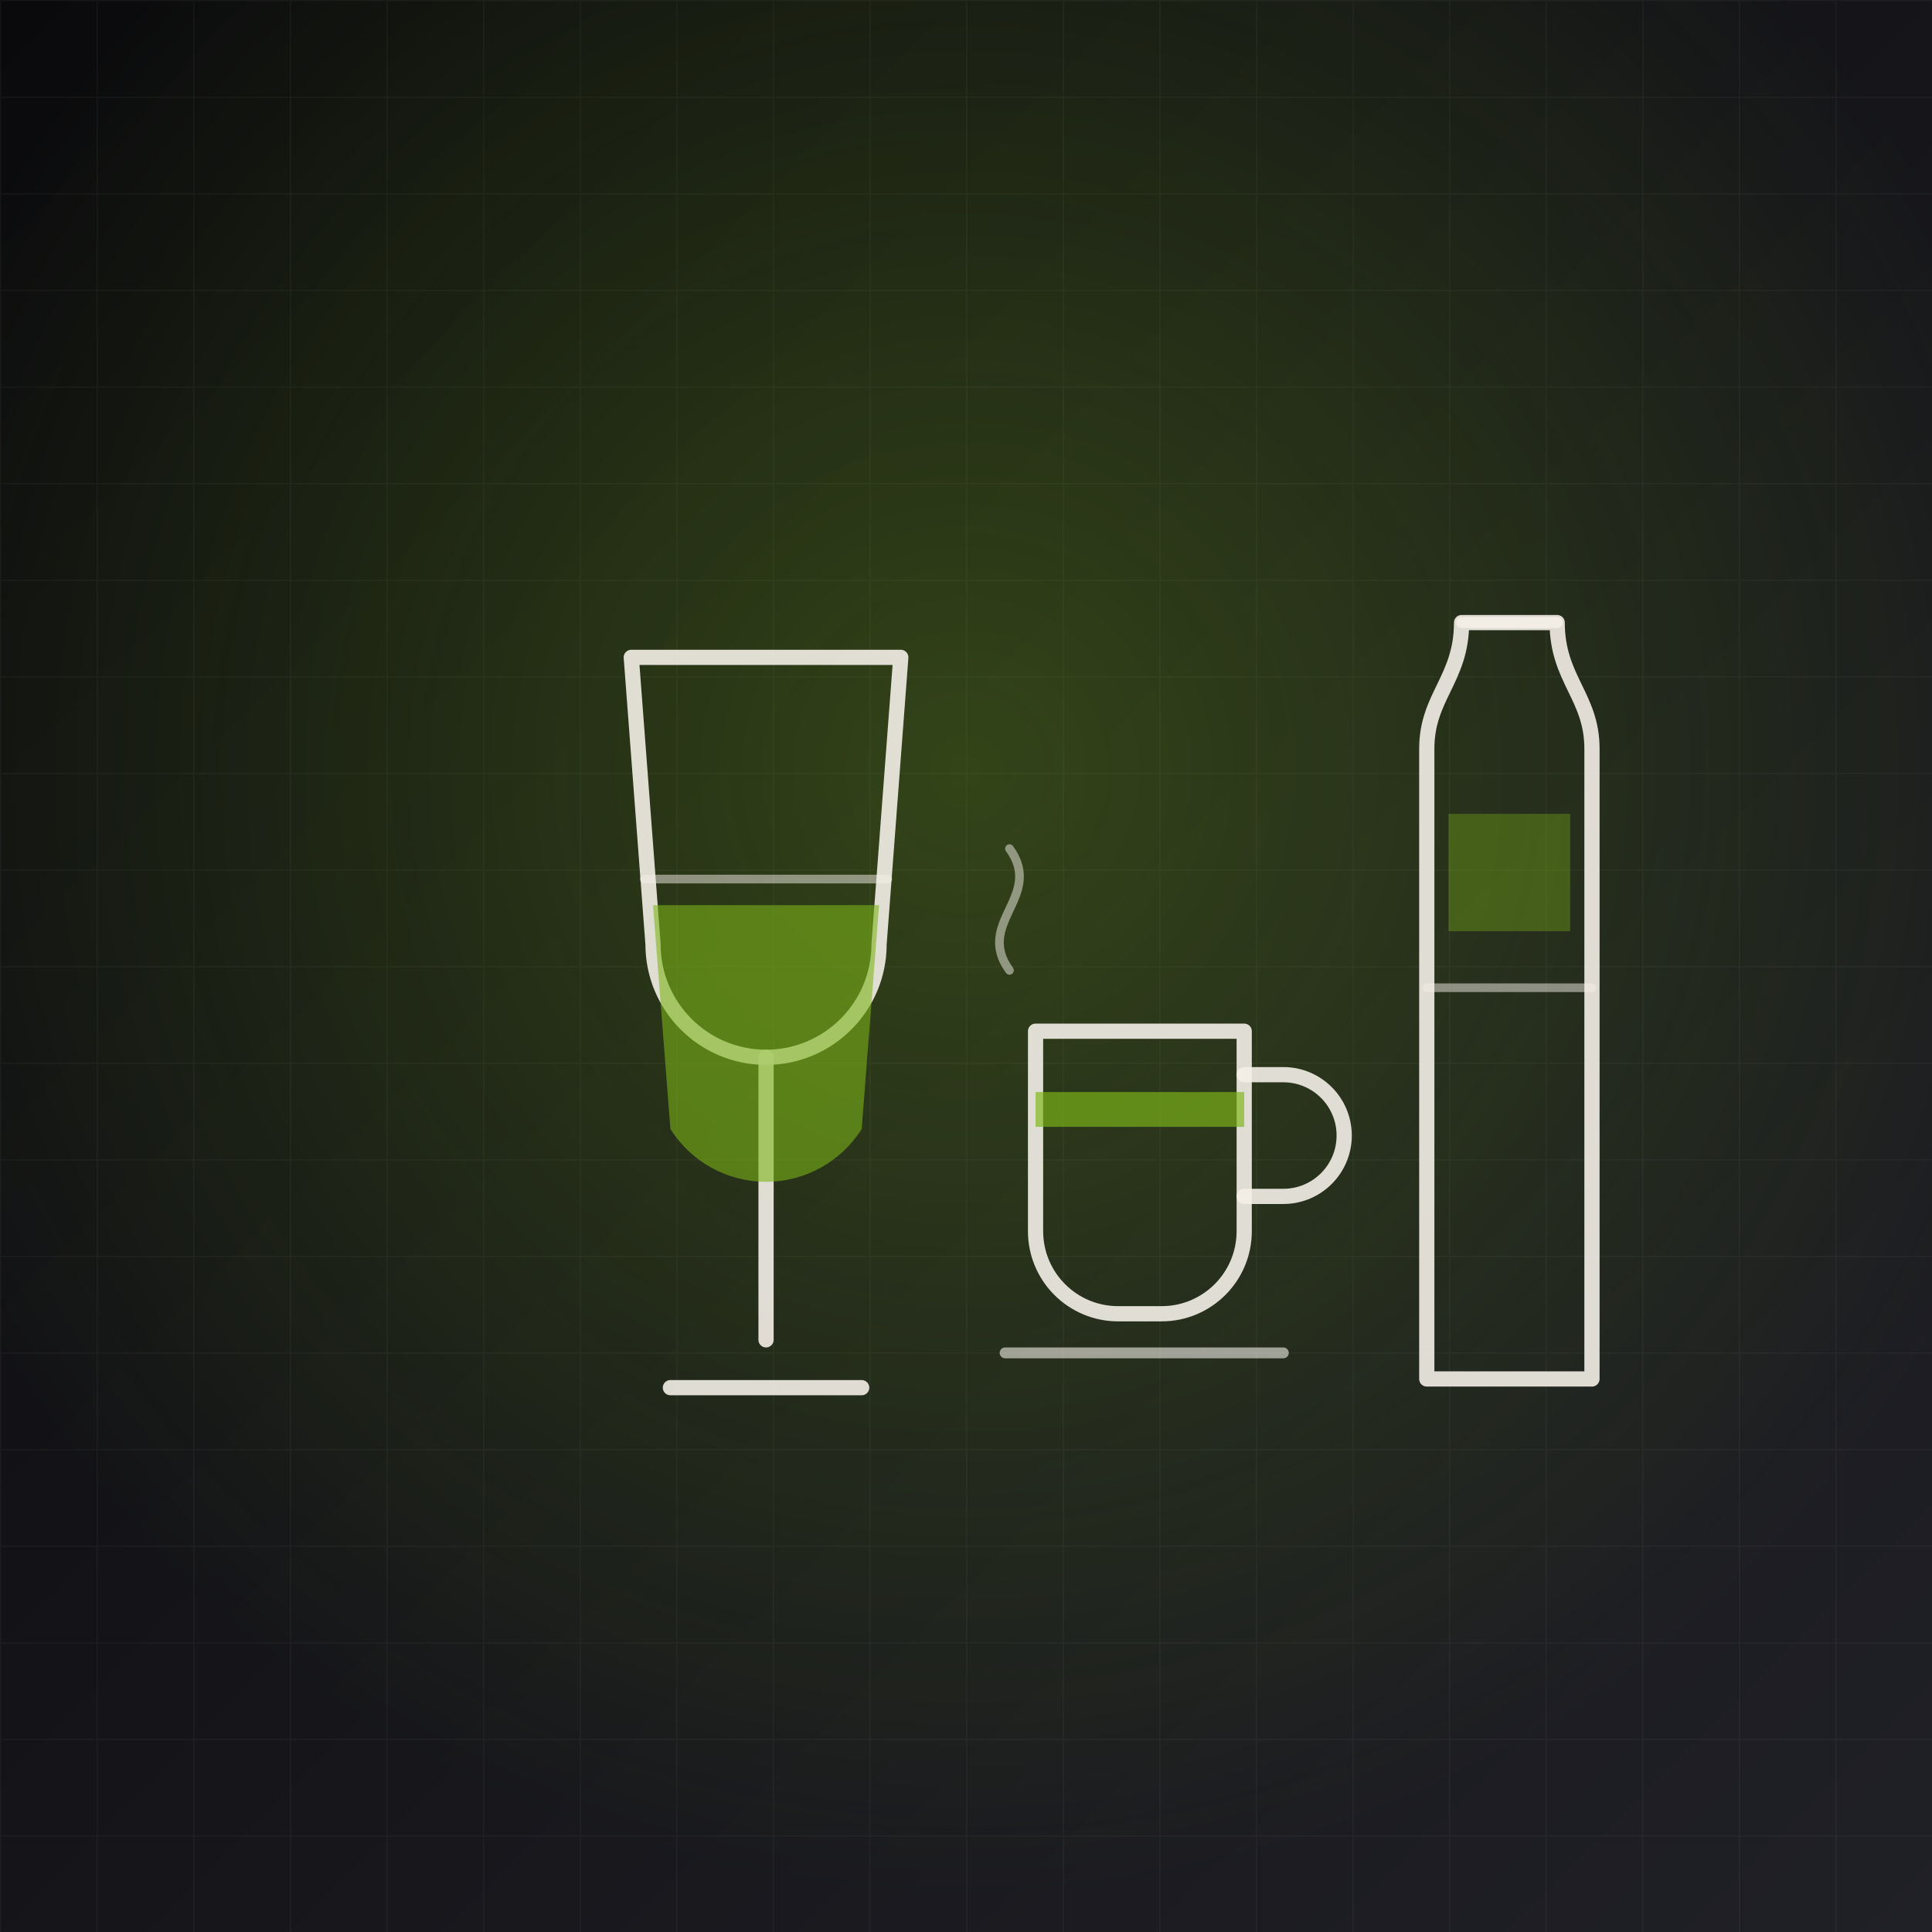
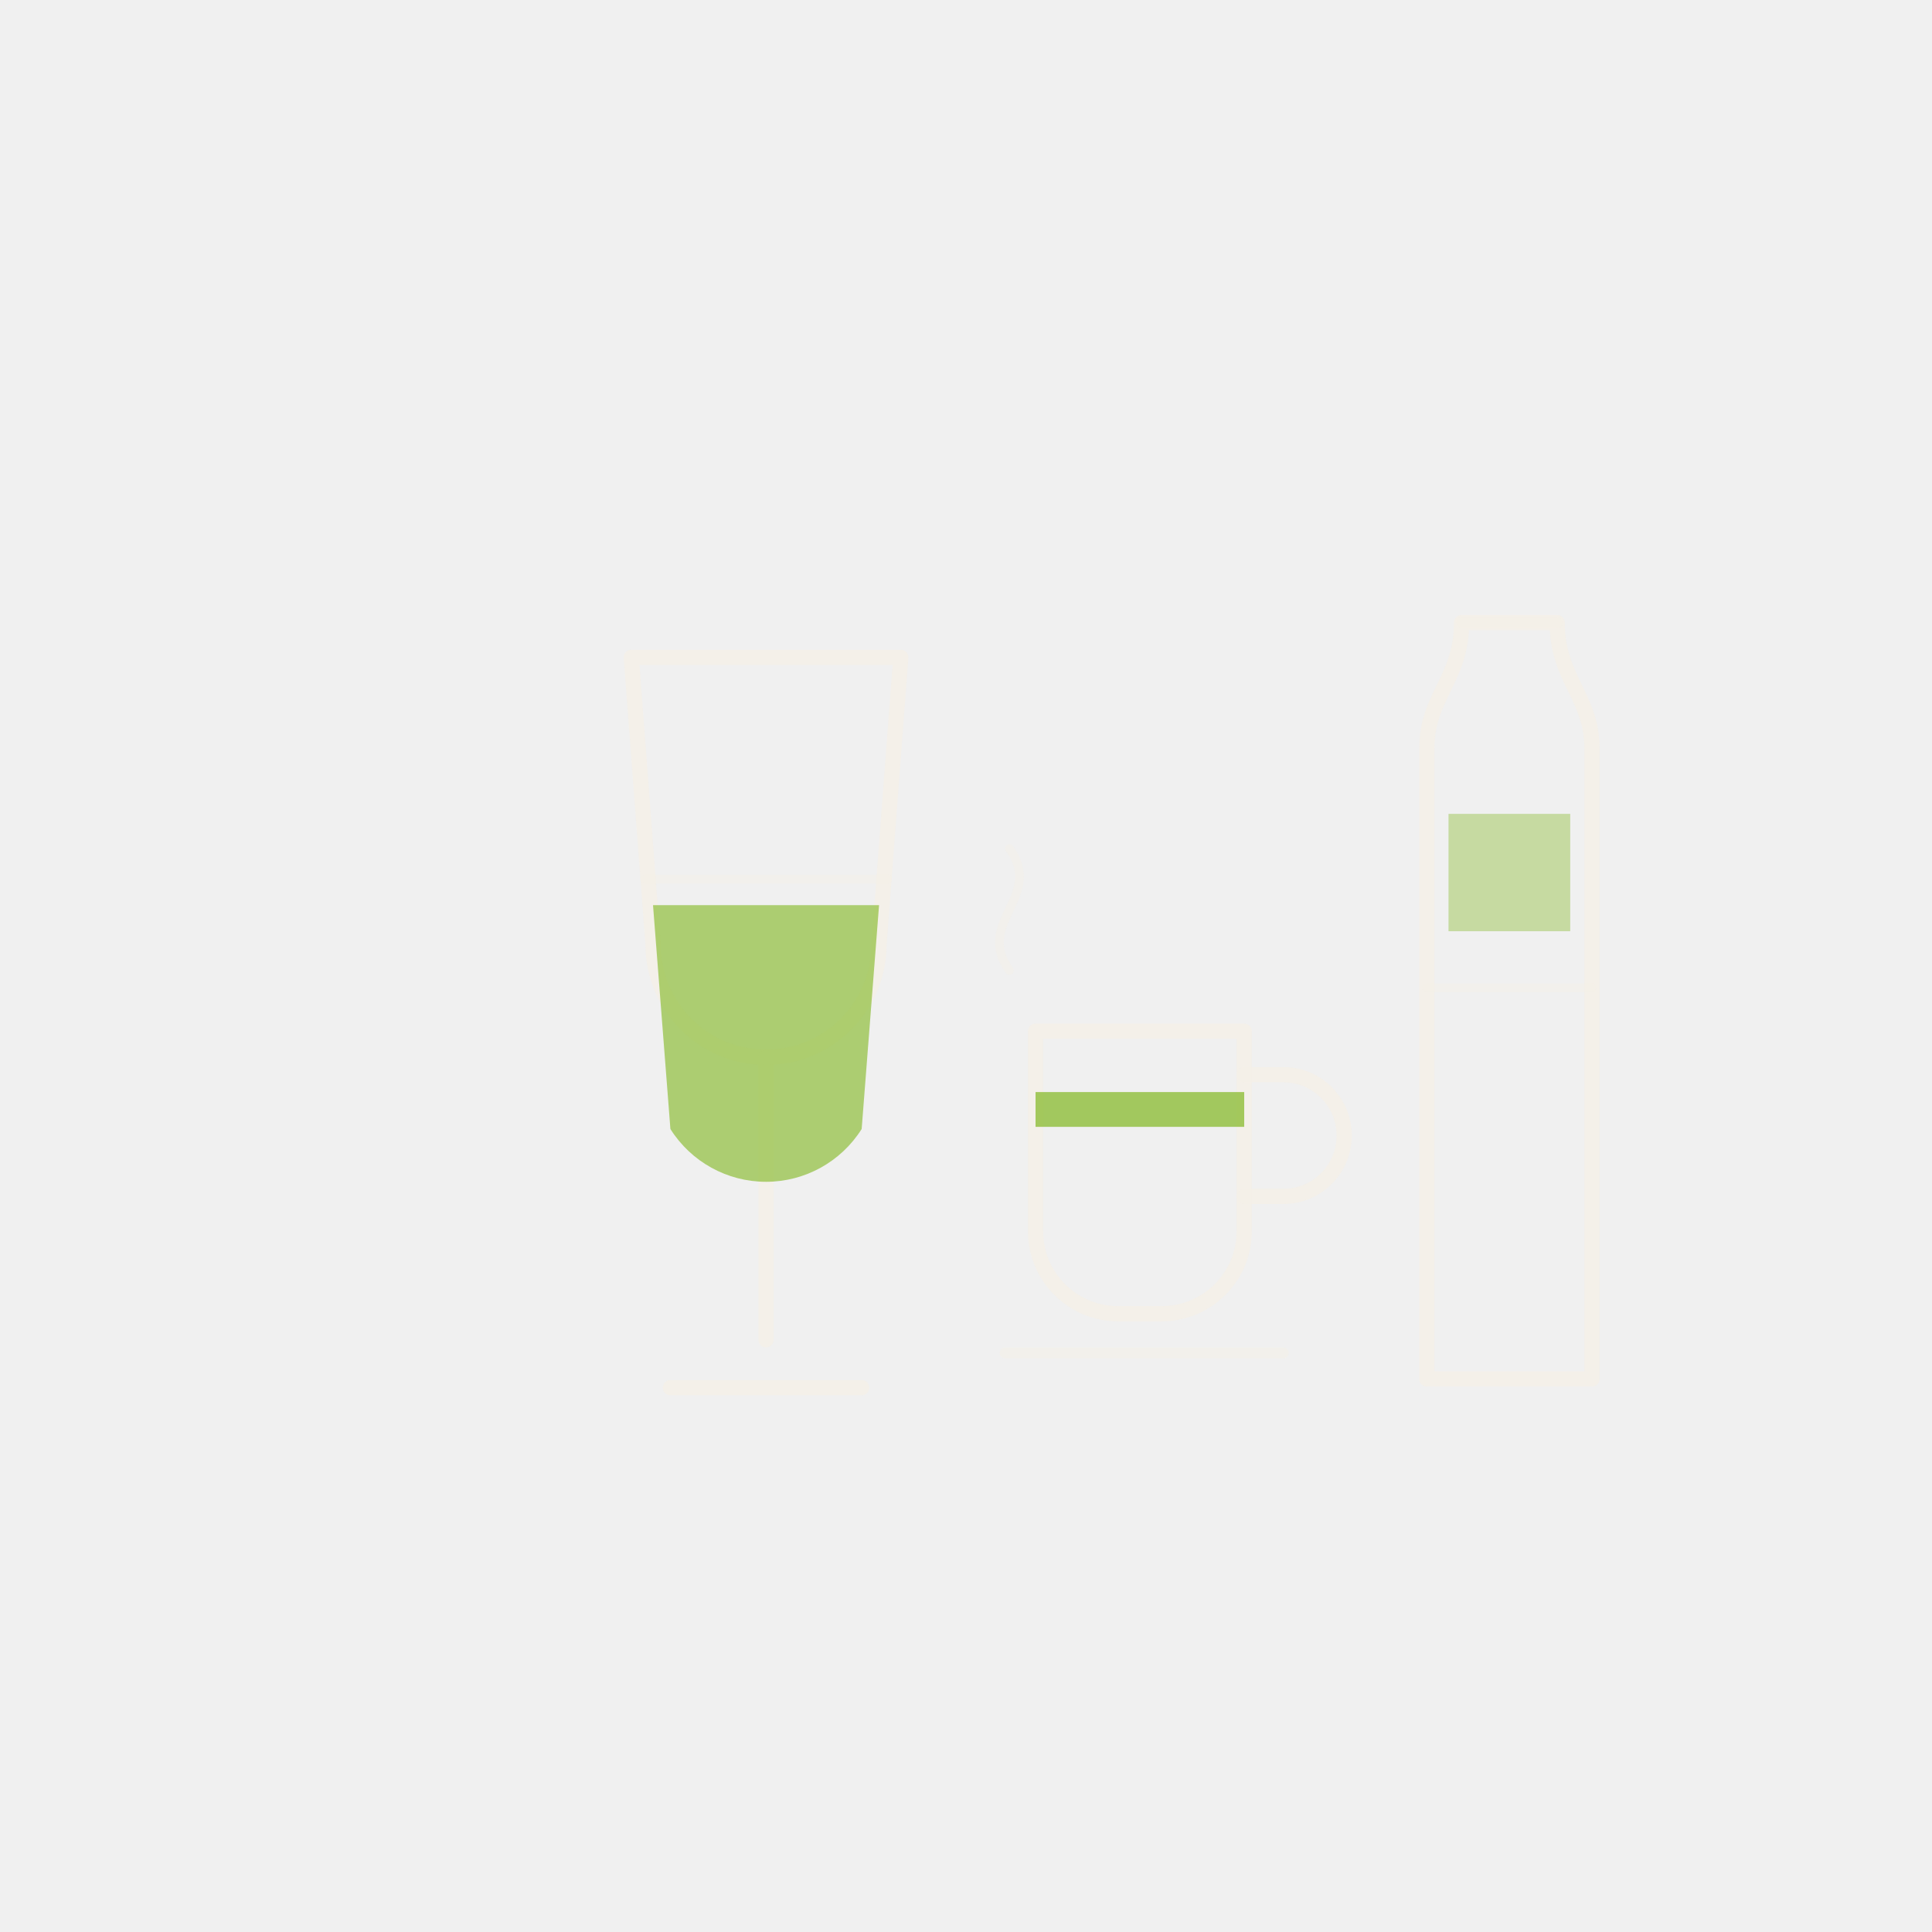
<svg xmlns="http://www.w3.org/2000/svg" viewBox="0 0 800 800" width="800" height="800" role="img" aria-label="Bebidas">
  <defs>
    <linearGradient id="bg" x1="0" y1="0" x2="1" y2="1">
      <stop offset="0" stop-color="#0a0a0c" />
      <stop offset="1" stop-color="#202027" />
    </linearGradient>
    <radialGradient id="glow" cx="0.5" cy="0.4" r="0.58">
      <stop offset="0" stop-color="#7cb518" stop-opacity="0.30" />
      <stop offset="1" stop-color="#7cb518" stop-opacity="0" />
    </radialGradient>
    <pattern id="grid" width="40" height="40" patternUnits="userSpaceOnUse">
      <path d="M40 0H0V40" fill="none" stroke="#ffffff" stroke-opacity="0.04" stroke-width="1" />
    </pattern>
  </defs>
-   <rect width="800" height="800" fill="url(#bg)" />
-   <rect width="800" height="800" fill="url(#grid)" />
-   <rect width="800" height="800" fill="url(#glow)" />
  <g class="art-frame" transform="translate(400 400) scale(0.9) translate(-400 -400)">
    <g fill="none" stroke="#f4f0e8" stroke-opacity="0.9" stroke-width="7" stroke-linecap="round" stroke-linejoin="round">
      <path d="M246 258h124l-10 132a52 52 0 0 1-104 0Z" />
      <path d="M308 442v130M264 594h88" />
      <path d="M252 360h112" stroke-width="4" stroke-opacity="0.5" />
      <path d="M432 430h96v92a38 38 0 0 1-38 38h-20a38 38 0 0 1-38-38Z" />
      <path d="M528 450h18a28 28 0 0 1 0 56h-18" />
      <path d="M418 578h128" stroke-width="5" stroke-opacity="0.6" />
      <path d="M420 402c-16-22 16-34 0-56" stroke-width="4" stroke-opacity="0.5" />
      <path d="M612 590V300c0-24 16-32 16-58h44c0 26 16 34 16 58v290Z" />
      <path d="M628 242h44" stroke-width="5" />
      <path d="M612 410h76" stroke-width="4" stroke-opacity="0.5" />
    </g>
    <g fill="#7cb518" fill-opacity="0.9">
      <path d="M256 372h104l-8 103a52 52 0 0 1-88 0Z" opacity="0.65" />
      <path d="M432 458h96v16h-96Z" opacity="0.75" />
      <path d="M622 330h56v54h-56Z" opacity="0.4" />
    </g>
  </g>
</svg>
